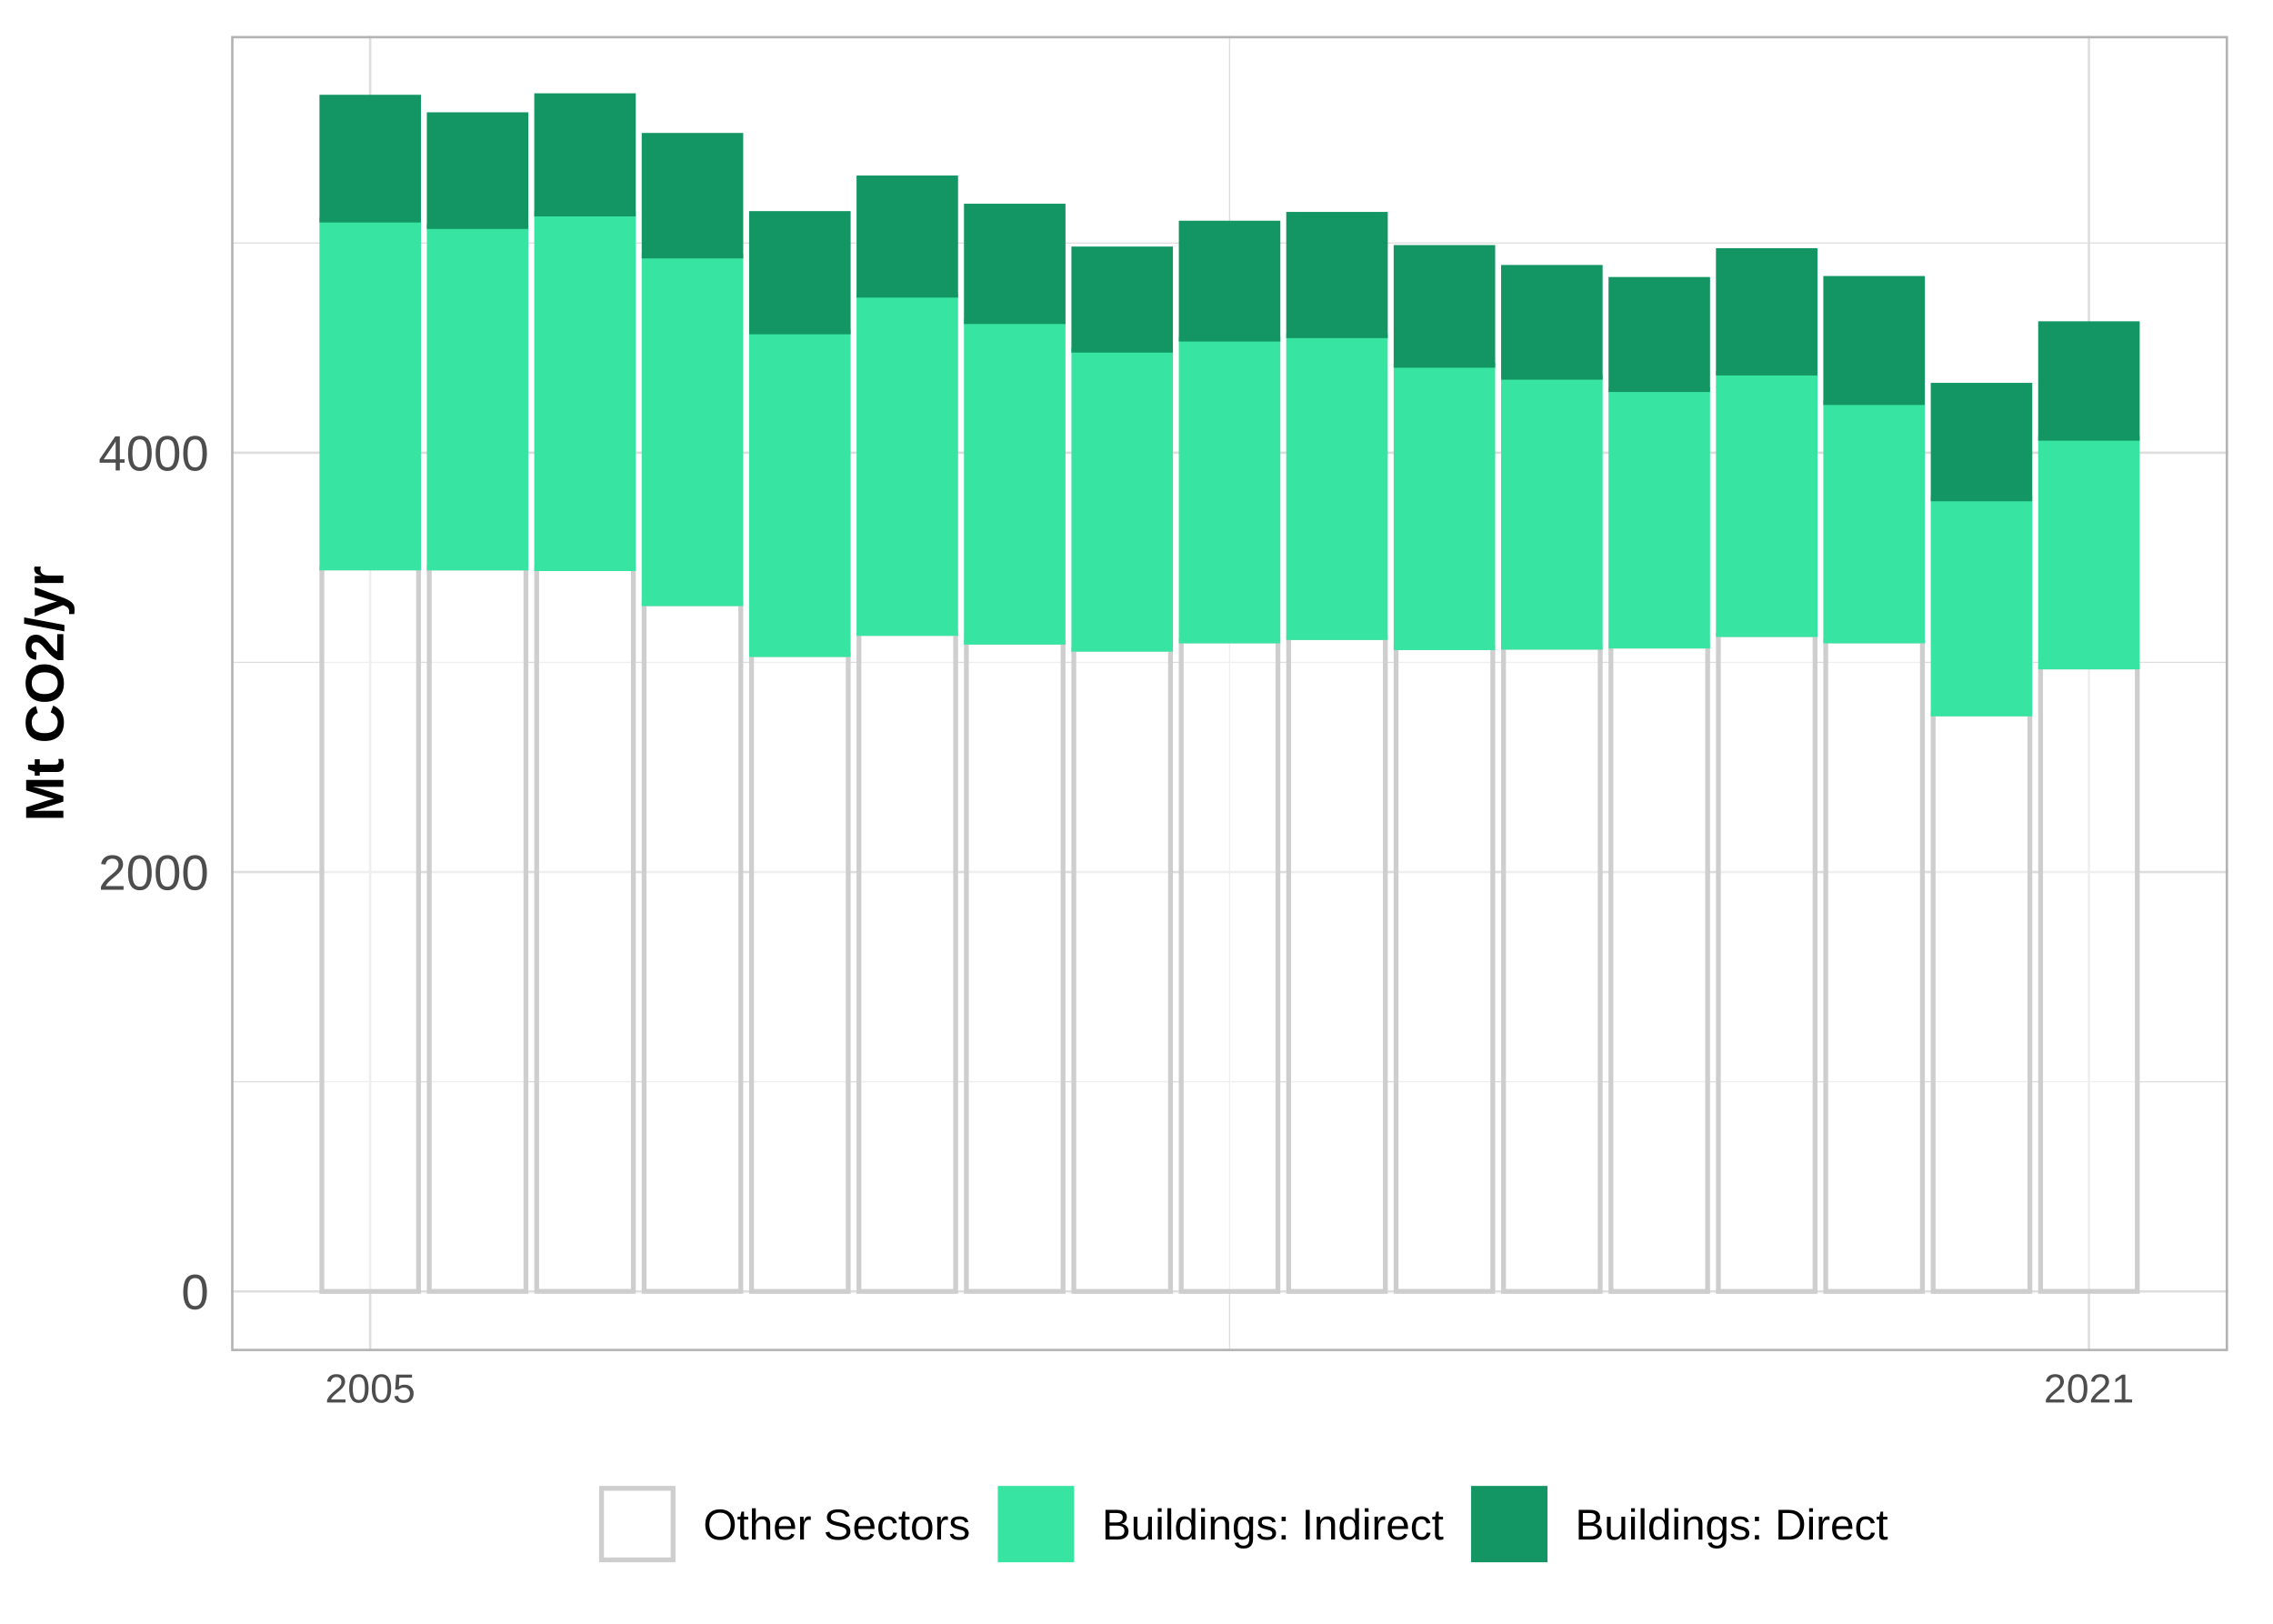
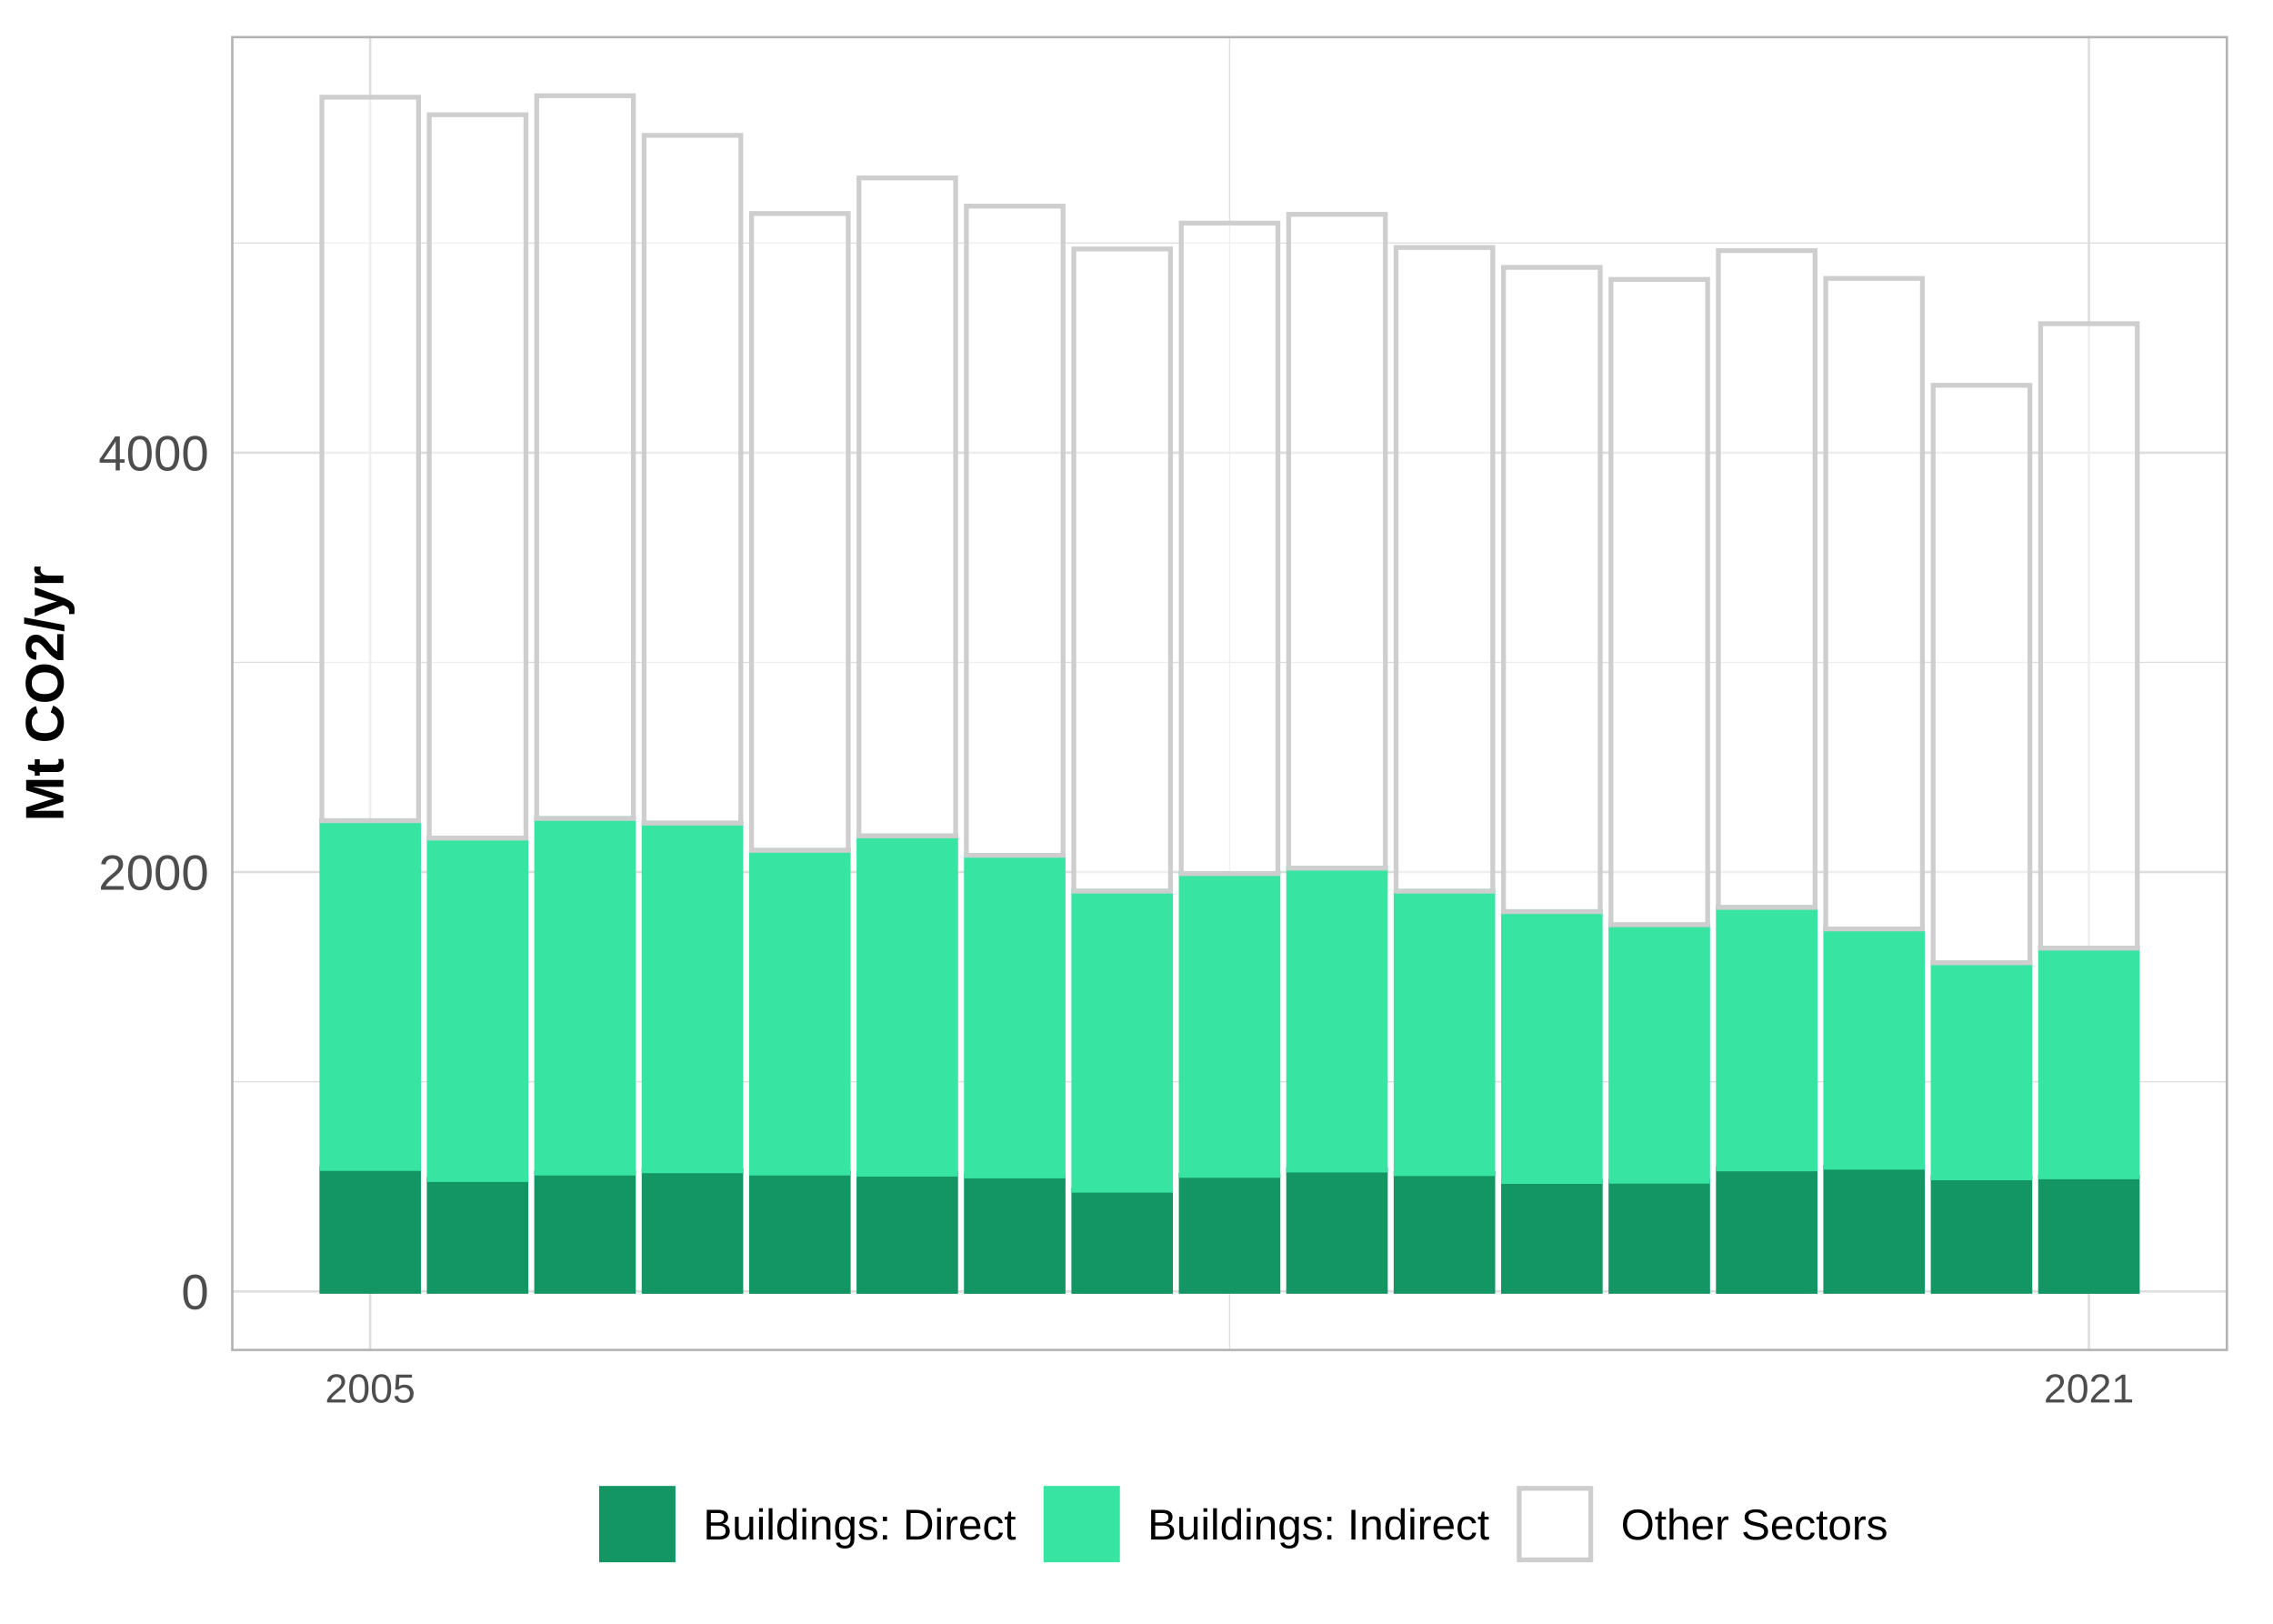
<svg xmlns="http://www.w3.org/2000/svg" class="svglite" width="504.00pt" height="360.00pt" viewBox="0 0 504.00 360.00">
  <defs>
    <style type="text/css">
    .svglite line, .svglite polyline, .svglite polygon, .svglite path, .svglite rect, .svglite circle {
      fill: none;
      stroke: #000000;
      stroke-linecap: round;
      stroke-linejoin: round;
      stroke-miterlimit: 10.00;
    }
    .svglite text {
      white-space: pre;
    }
  </style>
  </defs>
  <rect width="100%" height="100%" style="stroke: none; fill: #FFFFFF;" />
  <defs>
    <clipPath id="cpMC4wMHw1MDQuMDB8MC4wMHwzNjAuMDA=">
      <rect x="0.00" y="0.00" width="504.00" height="360.00" />
    </clipPath>
  </defs>
  <g clip-path="url(#cpMC4wMHw1MDQuMDB8MC4wMHwzNjAuMDA=)">
    <rect x="0.00" y="0" width="504.00" height="360.00" style="stroke-width: 1.07; stroke: #FFFFFF; fill: #FFFFFF;" />
  </g>
  <defs>
    <clipPath id="cpNTEuMjR8NDk0LjA0fDcuOTd8Mjk5LjU3">
      <rect x="51.24" y="7.97" width="442.80" height="291.60" />
    </clipPath>
  </defs>
  <g clip-path="url(#cpNTEuMjR8NDk0LjA0fDcuOTd8Mjk5LjU3)">
    <rect x="51.24" y="7.97" width="442.80" height="291.60" style="stroke-width: 1.07; stroke: none; fill: #FFFFFF;" />
    <polyline points="51.24,239.83 494.04,239.83 " style="stroke-width: 0.27; stroke: #DEDEDE; stroke-linecap: butt;" />
    <polyline points="51.24,146.86 494.04,146.86 " style="stroke-width: 0.27; stroke: #DEDEDE; stroke-linecap: butt;" />
    <polyline points="51.24,53.88 494.04,53.88 " style="stroke-width: 0.27; stroke: #DEDEDE; stroke-linecap: butt;" />
    <polyline points="272.64,299.57 272.64,7.97 " style="stroke-width: 0.27; stroke: #DEDEDE; stroke-linecap: butt;" />
    <polyline points="51.24,286.32 494.04,286.32 " style="stroke-width: 0.53; stroke: #DEDEDE; stroke-linecap: butt;" />
    <polyline points="51.24,193.34 494.04,193.34 " style="stroke-width: 0.53; stroke: #DEDEDE; stroke-linecap: butt;" />
    <polyline points="51.24,100.37 494.04,100.37 " style="stroke-width: 0.53; stroke: #DEDEDE; stroke-linecap: butt;" />
    <polyline points="82.08,299.57 82.08,7.97 " style="stroke-width: 0.53; stroke: #DEDEDE; stroke-linecap: butt;" />
    <polyline points="463.19,299.57 463.19,7.97 " style="stroke-width: 0.53; stroke: #DEDEDE; stroke-linecap: butt;" />
-     <rect x="71.37" y="125.92" width="21.44" height="160.40" style="stroke-width: 1.07; stroke: #CECECE; stroke-linecap: butt; stroke-linejoin: miter; fill: #FFFFFF; fill-opacity: 0.50;" />
-     <rect x="71.37" y="48.80" width="21.44" height="77.12" style="stroke-width: 1.07; stroke: #38E4A2; stroke-linecap: butt; stroke-linejoin: miter; fill: #38E4A2;" />
-     <rect x="71.37" y="21.55" width="21.44" height="27.24" style="stroke-width: 1.07; stroke: #149664; stroke-linecap: butt; stroke-linejoin: miter; fill: #149664;" />
-     <rect x="95.18" y="125.93" width="21.44" height="160.38" style="stroke-width: 1.07; stroke: #CECECE; stroke-linecap: butt; stroke-linejoin: miter; fill: #FFFFFF; fill-opacity: 0.50;" />
-     <rect x="95.18" y="50.23" width="21.44" height="75.70" style="stroke-width: 1.07; stroke: #38E4A2; stroke-linecap: butt; stroke-linejoin: miter; fill: #38E4A2;" />
-     <rect x="95.18" y="25.43" width="21.44" height="24.80" style="stroke-width: 1.07; stroke: #149664; stroke-linecap: butt; stroke-linejoin: miter; fill: #149664;" />
-     <rect x="119.00" y="126.07" width="21.44" height="160.24" style="stroke-width: 1.07; stroke: #CECECE; stroke-linecap: butt; stroke-linejoin: miter; fill: #FFFFFF; fill-opacity: 0.50;" />
-     <rect x="119.00" y="47.46" width="21.44" height="78.61" style="stroke-width: 1.07; stroke: #38E4A2; stroke-linecap: butt; stroke-linejoin: miter; fill: #38E4A2;" />
-     <rect x="119.00" y="21.22" width="21.44" height="26.23" style="stroke-width: 1.07; stroke: #149664; stroke-linecap: butt; stroke-linejoin: miter; fill: #149664;" />
-     <rect x="142.82" y="133.83" width="21.44" height="152.48" style="stroke-width: 1.07; stroke: #CECECE; stroke-linecap: butt; stroke-linejoin: miter; fill: #FFFFFF; fill-opacity: 0.50;" />
-     <rect x="142.82" y="56.76" width="21.44" height="77.08" style="stroke-width: 1.07; stroke: #38E4A2; stroke-linecap: butt; stroke-linejoin: miter; fill: #38E4A2;" />
-     <rect x="142.82" y="30.01" width="21.44" height="26.75" style="stroke-width: 1.07; stroke: #149664; stroke-linecap: butt; stroke-linejoin: miter; fill: #149664;" />
-     <rect x="166.64" y="145.13" width="21.44" height="141.19" style="stroke-width: 1.07; stroke: #CECECE; stroke-linecap: butt; stroke-linejoin: miter; fill: #FFFFFF; fill-opacity: 0.50;" />
-     <rect x="166.64" y="73.57" width="21.44" height="71.55" style="stroke-width: 1.07; stroke: #38E4A2; stroke-linecap: butt; stroke-linejoin: miter; fill: #38E4A2;" />
-     <rect x="166.64" y="47.34" width="21.44" height="26.24" style="stroke-width: 1.07; stroke: #149664; stroke-linecap: butt; stroke-linejoin: miter; fill: #149664;" />
-     <rect x="190.46" y="140.44" width="21.44" height="145.88" style="stroke-width: 1.07; stroke: #CECECE; stroke-linecap: butt; stroke-linejoin: miter; fill: #FFFFFF; fill-opacity: 0.50;" />
-     <rect x="190.46" y="65.45" width="21.44" height="74.99" style="stroke-width: 1.07; stroke: #38E4A2; stroke-linecap: butt; stroke-linejoin: miter; fill: #38E4A2;" />
-     <rect x="190.46" y="39.45" width="21.44" height="26.00" style="stroke-width: 1.07; stroke: #149664; stroke-linecap: butt; stroke-linejoin: miter; fill: #149664;" />
-     <rect x="214.28" y="142.38" width="21.44" height="143.93" style="stroke-width: 1.07; stroke: #CECECE; stroke-linecap: butt; stroke-linejoin: miter; fill: #FFFFFF; fill-opacity: 0.50;" />
-     <rect x="214.28" y="71.30" width="21.44" height="71.08" style="stroke-width: 1.07; stroke: #38E4A2; stroke-linecap: butt; stroke-linejoin: miter; fill: #38E4A2;" />
-     <rect x="214.28" y="45.70" width="21.44" height="25.60" style="stroke-width: 1.07; stroke: #149664; stroke-linecap: butt; stroke-linejoin: miter; fill: #149664;" />
-     <rect x="238.10" y="143.94" width="21.44" height="142.38" style="stroke-width: 1.07; stroke: #CECECE; stroke-linecap: butt; stroke-linejoin: miter; fill: #FFFFFF; fill-opacity: 0.50;" />
-     <rect x="238.10" y="77.64" width="21.44" height="66.30" style="stroke-width: 1.07; stroke: #38E4A2; stroke-linecap: butt; stroke-linejoin: miter; fill: #38E4A2;" />
-     <rect x="238.10" y="55.20" width="21.44" height="22.44" style="stroke-width: 1.07; stroke: #149664; stroke-linecap: butt; stroke-linejoin: miter; fill: #149664;" />
-     <rect x="261.92" y="142.10" width="21.44" height="144.22" style="stroke-width: 1.07; stroke: #CECECE; stroke-linecap: butt; stroke-linejoin: miter; fill: #FFFFFF; fill-opacity: 0.50;" />
-     <rect x="261.92" y="75.20" width="21.44" height="66.90" style="stroke-width: 1.07; stroke: #38E4A2; stroke-linecap: butt; stroke-linejoin: miter; fill: #38E4A2;" />
-     <rect x="261.92" y="49.47" width="21.44" height="25.72" style="stroke-width: 1.07; stroke: #149664; stroke-linecap: butt; stroke-linejoin: miter; fill: #149664;" />
-     <rect x="285.74" y="141.36" width="21.44" height="144.96" style="stroke-width: 1.07; stroke: #CECECE; stroke-linecap: butt; stroke-linejoin: miter; fill: #FFFFFF; fill-opacity: 0.50;" />
-     <rect x="285.74" y="74.43" width="21.44" height="66.93" style="stroke-width: 1.07; stroke: #38E4A2; stroke-linecap: butt; stroke-linejoin: miter; fill: #38E4A2;" />
-     <rect x="285.74" y="47.52" width="21.44" height="26.91" style="stroke-width: 1.07; stroke: #149664; stroke-linecap: butt; stroke-linejoin: miter; fill: #149664;" />
-     <rect x="309.56" y="143.60" width="21.44" height="142.71" style="stroke-width: 1.07; stroke: #CECECE; stroke-linecap: butt; stroke-linejoin: miter; fill: #FFFFFF; fill-opacity: 0.50;" />
-     <rect x="309.56" y="80.99" width="21.44" height="62.61" style="stroke-width: 1.07; stroke: #38E4A2; stroke-linecap: butt; stroke-linejoin: miter; fill: #38E4A2;" />
-     <rect x="309.56" y="54.87" width="21.44" height="26.12" style="stroke-width: 1.07; stroke: #149664; stroke-linecap: butt; stroke-linejoin: miter; fill: #149664;" />
-     <rect x="333.38" y="143.49" width="21.44" height="142.83" style="stroke-width: 1.07; stroke: #CECECE; stroke-linecap: butt; stroke-linejoin: miter; fill: #FFFFFF; fill-opacity: 0.50;" />
-     <rect x="333.38" y="83.66" width="21.44" height="59.83" style="stroke-width: 1.07; stroke: #38E4A2; stroke-linecap: butt; stroke-linejoin: miter; fill: #38E4A2;" />
-     <rect x="333.38" y="59.28" width="21.44" height="24.37" style="stroke-width: 1.07; stroke: #149664; stroke-linecap: butt; stroke-linejoin: miter; fill: #149664;" />
-     <rect x="357.20" y="143.24" width="21.44" height="143.08" style="stroke-width: 1.07; stroke: #CECECE; stroke-linecap: butt; stroke-linejoin: miter; fill: #FFFFFF; fill-opacity: 0.50;" />
-     <rect x="357.20" y="86.37" width="21.44" height="56.87" style="stroke-width: 1.07; stroke: #38E4A2; stroke-linecap: butt; stroke-linejoin: miter; fill: #38E4A2;" />
-     <rect x="357.20" y="61.95" width="21.44" height="24.42" style="stroke-width: 1.07; stroke: #149664; stroke-linecap: butt; stroke-linejoin: miter; fill: #149664;" />
-     <rect x="381.02" y="140.70" width="21.44" height="145.62" style="stroke-width: 1.07; stroke: #CECECE; stroke-linecap: butt; stroke-linejoin: miter; fill: #FFFFFF; fill-opacity: 0.50;" />
-     <rect x="381.02" y="82.71" width="21.44" height="57.98" style="stroke-width: 1.07; stroke: #38E4A2; stroke-linecap: butt; stroke-linejoin: miter; fill: #38E4A2;" />
-     <rect x="381.02" y="55.56" width="21.44" height="27.15" style="stroke-width: 1.07; stroke: #149664; stroke-linecap: butt; stroke-linejoin: miter; fill: #149664;" />
-     <rect x="404.83" y="142.09" width="21.44" height="144.23" style="stroke-width: 1.07; stroke: #CECECE; stroke-linecap: butt; stroke-linejoin: miter; fill: #FFFFFF; fill-opacity: 0.50;" />
-     <rect x="404.83" y="89.26" width="21.44" height="52.83" style="stroke-width: 1.07; stroke: #38E4A2; stroke-linecap: butt; stroke-linejoin: miter; fill: #38E4A2;" />
-     <rect x="404.83" y="61.73" width="21.44" height="27.52" style="stroke-width: 1.07; stroke: #149664; stroke-linecap: butt; stroke-linejoin: miter; fill: #149664;" />
-     <rect x="428.65" y="158.28" width="21.44" height="128.04" style="stroke-width: 1.07; stroke: #CECECE; stroke-linecap: butt; stroke-linejoin: miter; fill: #FFFFFF; fill-opacity: 0.50;" />
-     <rect x="428.65" y="110.60" width="21.44" height="47.68" style="stroke-width: 1.07; stroke: #38E4A2; stroke-linecap: butt; stroke-linejoin: miter; fill: #38E4A2;" />
-     <rect x="428.65" y="85.42" width="21.44" height="25.18" style="stroke-width: 1.07; stroke: #149664; stroke-linecap: butt; stroke-linejoin: miter; fill: #149664;" />
-     <rect x="452.47" y="147.87" width="21.44" height="138.44" style="stroke-width: 1.07; stroke: #CECECE; stroke-linecap: butt; stroke-linejoin: miter; fill: #FFFFFF; fill-opacity: 0.50;" />
-     <rect x="452.47" y="97.17" width="21.44" height="50.70" style="stroke-width: 1.07; stroke: #38E4A2; stroke-linecap: butt; stroke-linejoin: miter; fill: #38E4A2;" />
-     <rect x="452.47" y="71.77" width="21.44" height="25.40" style="stroke-width: 1.07; stroke: #149664; stroke-linecap: butt; stroke-linejoin: miter; fill: #149664;" />
+     <rect x="71.37" y="259.07" width="21.44" height="27.24" style="stroke-width: 1.07; stroke: #149664; stroke-linecap: butt; stroke-linejoin: miter; fill: #149664;" />
+     <rect x="71.37" y="181.95" width="21.44" height="77.12" style="stroke-width: 1.07; stroke: #38E4A2; stroke-linecap: butt; stroke-linejoin: miter; fill: #38E4A2;" />
+     <rect x="71.37" y="21.55" width="21.44" height="160.40" style="stroke-width: 1.07; stroke: #CECECE; stroke-linecap: butt; stroke-linejoin: miter; fill: #FFFFFF; fill-opacity: 0.50;" />
+     <rect x="95.18" y="261.51" width="21.44" height="24.80" style="stroke-width: 1.07; stroke: #149664; stroke-linecap: butt; stroke-linejoin: miter; fill: #149664;" />
+     <rect x="95.18" y="185.82" width="21.44" height="75.70" style="stroke-width: 1.07; stroke: #38E4A2; stroke-linecap: butt; stroke-linejoin: miter; fill: #38E4A2;" />
+     <rect x="95.18" y="25.43" width="21.44" height="160.38" style="stroke-width: 1.07; stroke: #CECECE; stroke-linecap: butt; stroke-linejoin: miter; fill: #FFFFFF; fill-opacity: 0.50;" />
+     <rect x="119.00" y="260.08" width="21.44" height="26.23" style="stroke-width: 1.07; stroke: #149664; stroke-linecap: butt; stroke-linejoin: miter; fill: #149664;" />
+     <rect x="119.00" y="181.47" width="21.44" height="78.61" style="stroke-width: 1.07; stroke: #38E4A2; stroke-linecap: butt; stroke-linejoin: miter; fill: #38E4A2;" />
+     <rect x="119.00" y="21.22" width="21.44" height="160.24" style="stroke-width: 1.07; stroke: #CECECE; stroke-linecap: butt; stroke-linejoin: miter; fill: #FFFFFF; fill-opacity: 0.50;" />
+     <rect x="142.82" y="259.57" width="21.44" height="26.75" style="stroke-width: 1.07; stroke: #149664; stroke-linecap: butt; stroke-linejoin: miter; fill: #149664;" />
+     <rect x="142.82" y="182.49" width="21.44" height="77.08" style="stroke-width: 1.07; stroke: #38E4A2; stroke-linecap: butt; stroke-linejoin: miter; fill: #38E4A2;" />
+     <rect x="142.82" y="30.01" width="21.44" height="152.48" style="stroke-width: 1.07; stroke: #CECECE; stroke-linecap: butt; stroke-linejoin: miter; fill: #FFFFFF; fill-opacity: 0.50;" />
+     <rect x="166.64" y="260.08" width="21.44" height="26.24" style="stroke-width: 1.07; stroke: #149664; stroke-linecap: butt; stroke-linejoin: miter; fill: #149664;" />
+     <rect x="166.64" y="188.53" width="21.44" height="71.55" style="stroke-width: 1.07; stroke: #38E4A2; stroke-linecap: butt; stroke-linejoin: miter; fill: #38E4A2;" />
+     <rect x="166.64" y="47.34" width="21.44" height="141.19" style="stroke-width: 1.07; stroke: #CECECE; stroke-linecap: butt; stroke-linejoin: miter; fill: #FFFFFF; fill-opacity: 0.50;" />
+     <rect x="190.46" y="260.32" width="21.44" height="26.00" style="stroke-width: 1.07; stroke: #149664; stroke-linecap: butt; stroke-linejoin: miter; fill: #149664;" />
+     <rect x="190.46" y="185.33" width="21.44" height="74.99" style="stroke-width: 1.07; stroke: #38E4A2; stroke-linecap: butt; stroke-linejoin: miter; fill: #38E4A2;" />
+     <rect x="190.46" y="39.45" width="21.44" height="145.88" style="stroke-width: 1.07; stroke: #CECECE; stroke-linecap: butt; stroke-linejoin: miter; fill: #FFFFFF; fill-opacity: 0.50;" />
+     <rect x="214.28" y="260.72" width="21.44" height="25.60" style="stroke-width: 1.07; stroke: #149664; stroke-linecap: butt; stroke-linejoin: miter; fill: #149664;" />
+     <rect x="214.28" y="189.64" width="21.44" height="71.08" style="stroke-width: 1.07; stroke: #38E4A2; stroke-linecap: butt; stroke-linejoin: miter; fill: #38E4A2;" />
+     <rect x="214.28" y="45.70" width="21.44" height="143.93" style="stroke-width: 1.07; stroke: #CECECE; stroke-linecap: butt; stroke-linejoin: miter; fill: #FFFFFF; fill-opacity: 0.50;" />
+     <rect x="238.10" y="263.88" width="21.44" height="22.44" style="stroke-width: 1.07; stroke: #149664; stroke-linecap: butt; stroke-linejoin: miter; fill: #149664;" />
+     <rect x="238.10" y="197.58" width="21.44" height="66.30" style="stroke-width: 1.07; stroke: #38E4A2; stroke-linecap: butt; stroke-linejoin: miter; fill: #38E4A2;" />
+     <rect x="238.10" y="55.20" width="21.44" height="142.38" style="stroke-width: 1.07; stroke: #CECECE; stroke-linecap: butt; stroke-linejoin: miter; fill: #FFFFFF; fill-opacity: 0.50;" />
+     <rect x="261.92" y="260.59" width="21.44" height="25.72" style="stroke-width: 1.07; stroke: #149664; stroke-linecap: butt; stroke-linejoin: miter; fill: #149664;" />
+     <rect x="261.92" y="193.69" width="21.44" height="66.90" style="stroke-width: 1.07; stroke: #38E4A2; stroke-linecap: butt; stroke-linejoin: miter; fill: #38E4A2;" />
+     <rect x="261.92" y="49.47" width="21.44" height="144.22" style="stroke-width: 1.07; stroke: #CECECE; stroke-linecap: butt; stroke-linejoin: miter; fill: #FFFFFF; fill-opacity: 0.50;" />
+     <rect x="285.74" y="259.40" width="21.44" height="26.91" style="stroke-width: 1.07; stroke: #149664; stroke-linecap: butt; stroke-linejoin: miter; fill: #149664;" />
+     <rect x="285.74" y="192.48" width="21.44" height="66.93" style="stroke-width: 1.07; stroke: #38E4A2; stroke-linecap: butt; stroke-linejoin: miter; fill: #38E4A2;" />
+     <rect x="285.74" y="47.52" width="21.44" height="144.96" style="stroke-width: 1.07; stroke: #CECECE; stroke-linecap: butt; stroke-linejoin: miter; fill: #FFFFFF; fill-opacity: 0.50;" />
+     <rect x="309.56" y="260.19" width="21.44" height="26.12" style="stroke-width: 1.07; stroke: #149664; stroke-linecap: butt; stroke-linejoin: miter; fill: #149664;" />
+     <rect x="309.56" y="197.59" width="21.44" height="62.61" style="stroke-width: 1.07; stroke: #38E4A2; stroke-linecap: butt; stroke-linejoin: miter; fill: #38E4A2;" />
+     <rect x="309.56" y="54.87" width="21.44" height="142.71" style="stroke-width: 1.07; stroke: #CECECE; stroke-linecap: butt; stroke-linejoin: miter; fill: #FFFFFF; fill-opacity: 0.50;" />
+     <rect x="333.38" y="261.94" width="21.44" height="24.37" style="stroke-width: 1.07; stroke: #149664; stroke-linecap: butt; stroke-linejoin: miter; fill: #149664;" />
+     <rect x="333.38" y="202.11" width="21.44" height="59.83" style="stroke-width: 1.07; stroke: #38E4A2; stroke-linecap: butt; stroke-linejoin: miter; fill: #38E4A2;" />
+     <rect x="333.38" y="59.28" width="21.44" height="142.83" style="stroke-width: 1.07; stroke: #CECECE; stroke-linecap: butt; stroke-linejoin: miter; fill: #FFFFFF; fill-opacity: 0.50;" />
+     <rect x="357.20" y="261.89" width="21.44" height="24.42" style="stroke-width: 1.07; stroke: #149664; stroke-linecap: butt; stroke-linejoin: miter; fill: #149664;" />
+     <rect x="357.20" y="205.02" width="21.44" height="56.87" style="stroke-width: 1.07; stroke: #38E4A2; stroke-linecap: butt; stroke-linejoin: miter; fill: #38E4A2;" />
+     <rect x="357.20" y="61.95" width="21.44" height="143.08" style="stroke-width: 1.07; stroke: #CECECE; stroke-linecap: butt; stroke-linejoin: miter; fill: #FFFFFF; fill-opacity: 0.50;" />
+     <rect x="381.02" y="259.17" width="21.44" height="27.15" style="stroke-width: 1.07; stroke: #149664; stroke-linecap: butt; stroke-linejoin: miter; fill: #149664;" />
+     <rect x="381.02" y="201.18" width="21.44" height="57.98" style="stroke-width: 1.07; stroke: #38E4A2; stroke-linecap: butt; stroke-linejoin: miter; fill: #38E4A2;" />
+     <rect x="381.02" y="55.56" width="21.44" height="145.62" style="stroke-width: 1.07; stroke: #CECECE; stroke-linecap: butt; stroke-linejoin: miter; fill: #FFFFFF; fill-opacity: 0.50;" />
+     <rect x="404.83" y="258.79" width="21.44" height="27.52" style="stroke-width: 1.07; stroke: #149664; stroke-linecap: butt; stroke-linejoin: miter; fill: #149664;" />
+     <rect x="404.83" y="205.96" width="21.44" height="52.83" style="stroke-width: 1.07; stroke: #38E4A2; stroke-linecap: butt; stroke-linejoin: miter; fill: #38E4A2;" />
+     <rect x="404.83" y="61.73" width="21.44" height="144.23" style="stroke-width: 1.07; stroke: #CECECE; stroke-linecap: butt; stroke-linejoin: miter; fill: #FFFFFF; fill-opacity: 0.50;" />
+     <rect x="428.65" y="261.13" width="21.44" height="25.18" style="stroke-width: 1.07; stroke: #149664; stroke-linecap: butt; stroke-linejoin: miter; fill: #149664;" />
+     <rect x="428.65" y="213.46" width="21.44" height="47.68" style="stroke-width: 1.07; stroke: #38E4A2; stroke-linecap: butt; stroke-linejoin: miter; fill: #38E4A2;" />
+     <rect x="428.65" y="85.42" width="21.44" height="128.04" style="stroke-width: 1.07; stroke: #CECECE; stroke-linecap: butt; stroke-linejoin: miter; fill: #FFFFFF; fill-opacity: 0.50;" />
+     <rect x="452.47" y="260.92" width="21.44" height="25.40" style="stroke-width: 1.07; stroke: #149664; stroke-linecap: butt; stroke-linejoin: miter; fill: #149664;" />
+     <rect x="452.47" y="210.22" width="21.44" height="50.70" style="stroke-width: 1.07; stroke: #38E4A2; stroke-linecap: butt; stroke-linejoin: miter; fill: #38E4A2;" />
+     <rect x="452.47" y="71.77" width="21.44" height="138.44" style="stroke-width: 1.07; stroke: #CECECE; stroke-linecap: butt; stroke-linejoin: miter; fill: #FFFFFF; fill-opacity: 0.50;" />
    <rect x="51.24" y="7.97" width="442.80" height="291.60" style="stroke-width: 1.07; stroke: #B3B3B3;" />
  </g>
  <g clip-path="url(#cpMC4wMHw1MDQuMDB8MC4wMHwzNjAuMDA=)">
    <text x="46.31" y="290.25" text-anchor="end" style="font-size: 11.00px;fill: #4D4D4D; font-family: &quot;Arial&quot;;" textLength="6.12px" lengthAdjust="spacingAndGlyphs">0</text>
    <text x="46.31" y="197.28" text-anchor="end" style="font-size: 11.00px;fill: #4D4D4D; font-family: &quot;Arial&quot;;" textLength="24.48px" lengthAdjust="spacingAndGlyphs">2000</text>
    <text x="46.31" y="104.31" text-anchor="end" style="font-size: 11.00px;fill: #4D4D4D; font-family: &quot;Arial&quot;;" textLength="24.48px" lengthAdjust="spacingAndGlyphs">4000</text>
    <text x="82.08" y="310.95" text-anchor="middle" style="font-size: 9.00px;fill: #4D4D4D; font-family: &quot;Arial&quot;;" textLength="20.02px" lengthAdjust="spacingAndGlyphs">2005</text>
    <text x="463.19" y="310.95" text-anchor="middle" style="font-size: 9.00px;fill: #4D4D4D; font-family: &quot;Arial&quot;;" textLength="20.02px" lengthAdjust="spacingAndGlyphs">2021</text>
    <text transform="translate(14.05,153.77) rotate(-90)" text-anchor="middle" style="font-size: 12.00px; font-weight: bold; font-family: &quot;Arial&quot;;" textLength="56.69px" lengthAdjust="spacingAndGlyphs">Mt CO2/yr</text>
    <rect x="121.22" y="323.79" width="302.84" height="28.24" style="stroke-width: 1.07; stroke: none; fill: #FFFFFF;" />
    <rect x="132.67" y="329.27" width="17.28" height="17.28" style="stroke-width: 1.07; stroke: none; fill: #FFFFFF;" />
-     <rect x="133.38" y="329.98" width="15.86" height="15.86" style="stroke-width: 1.07; stroke: #CECECE; stroke-linecap: butt; stroke-linejoin: miter; fill: #FFFFFF; fill-opacity: 0.50;" />
-     <rect x="221.08" y="329.27" width="17.28" height="17.28" style="stroke-width: 1.07; stroke: none; fill: #FFFFFF;" />
-     <rect x="221.79" y="329.98" width="15.86" height="15.86" style="stroke-width: 1.07; stroke: #38E4A2; stroke-linecap: butt; stroke-linejoin: miter; fill: #38E4A2;" />
-     <rect x="326.02" y="329.27" width="17.28" height="17.28" style="stroke-width: 1.07; stroke: none; fill: #FFFFFF;" />
-     <rect x="326.73" y="329.98" width="15.86" height="15.86" style="stroke-width: 1.07; stroke: #149664; stroke-linecap: butt; stroke-linejoin: miter; fill: #149664;" />
-     <text x="155.93" y="341.34" style="font-size: 9.60px; font-family: &quot;Arial&quot;;" textLength="59.17px" lengthAdjust="spacingAndGlyphs">Other Sectors</text>
-     <text x="244.34" y="341.34" style="font-size: 9.60px; font-family: &quot;Arial&quot;;" textLength="75.71px" lengthAdjust="spacingAndGlyphs">Buildings: Indirect</text>
-     <text x="349.28" y="341.34" style="font-size: 9.60px; font-family: &quot;Arial&quot;;" textLength="69.30px" lengthAdjust="spacingAndGlyphs">Buildings: Direct</text>
+     <rect x="133.38" y="329.98" width="15.86" height="15.86" style="stroke-width: 1.07; stroke: #149664; stroke-linecap: butt; stroke-linejoin: miter; fill: #149664;" />
+     <rect x="231.21" y="329.27" width="17.28" height="17.28" style="stroke-width: 1.07; stroke: none; fill: #FFFFFF;" />
+     <rect x="231.92" y="329.98" width="15.86" height="15.86" style="stroke-width: 1.07; stroke: #38E4A2; stroke-linecap: butt; stroke-linejoin: miter; fill: #38E4A2;" />
+     <rect x="336.15" y="329.27" width="17.28" height="17.28" style="stroke-width: 1.07; stroke: none; fill: #FFFFFF;" />
+     <rect x="336.86" y="329.98" width="15.86" height="15.86" style="stroke-width: 1.07; stroke: #CECECE; stroke-linecap: butt; stroke-linejoin: miter; fill: #FFFFFF; fill-opacity: 0.50;" />
+     <text x="155.93" y="341.34" style="font-size: 9.60px; font-family: &quot;Arial&quot;;" textLength="69.30px" lengthAdjust="spacingAndGlyphs">Buildings: Direct</text>
+     <text x="254.47" y="341.34" style="font-size: 9.60px; font-family: &quot;Arial&quot;;" textLength="75.71px" lengthAdjust="spacingAndGlyphs">Buildings: Indirect</text>
+     <text x="359.41" y="341.34" style="font-size: 9.60px; font-family: &quot;Arial&quot;;" textLength="59.17px" lengthAdjust="spacingAndGlyphs">Other Sectors</text>
  </g>
</svg>
